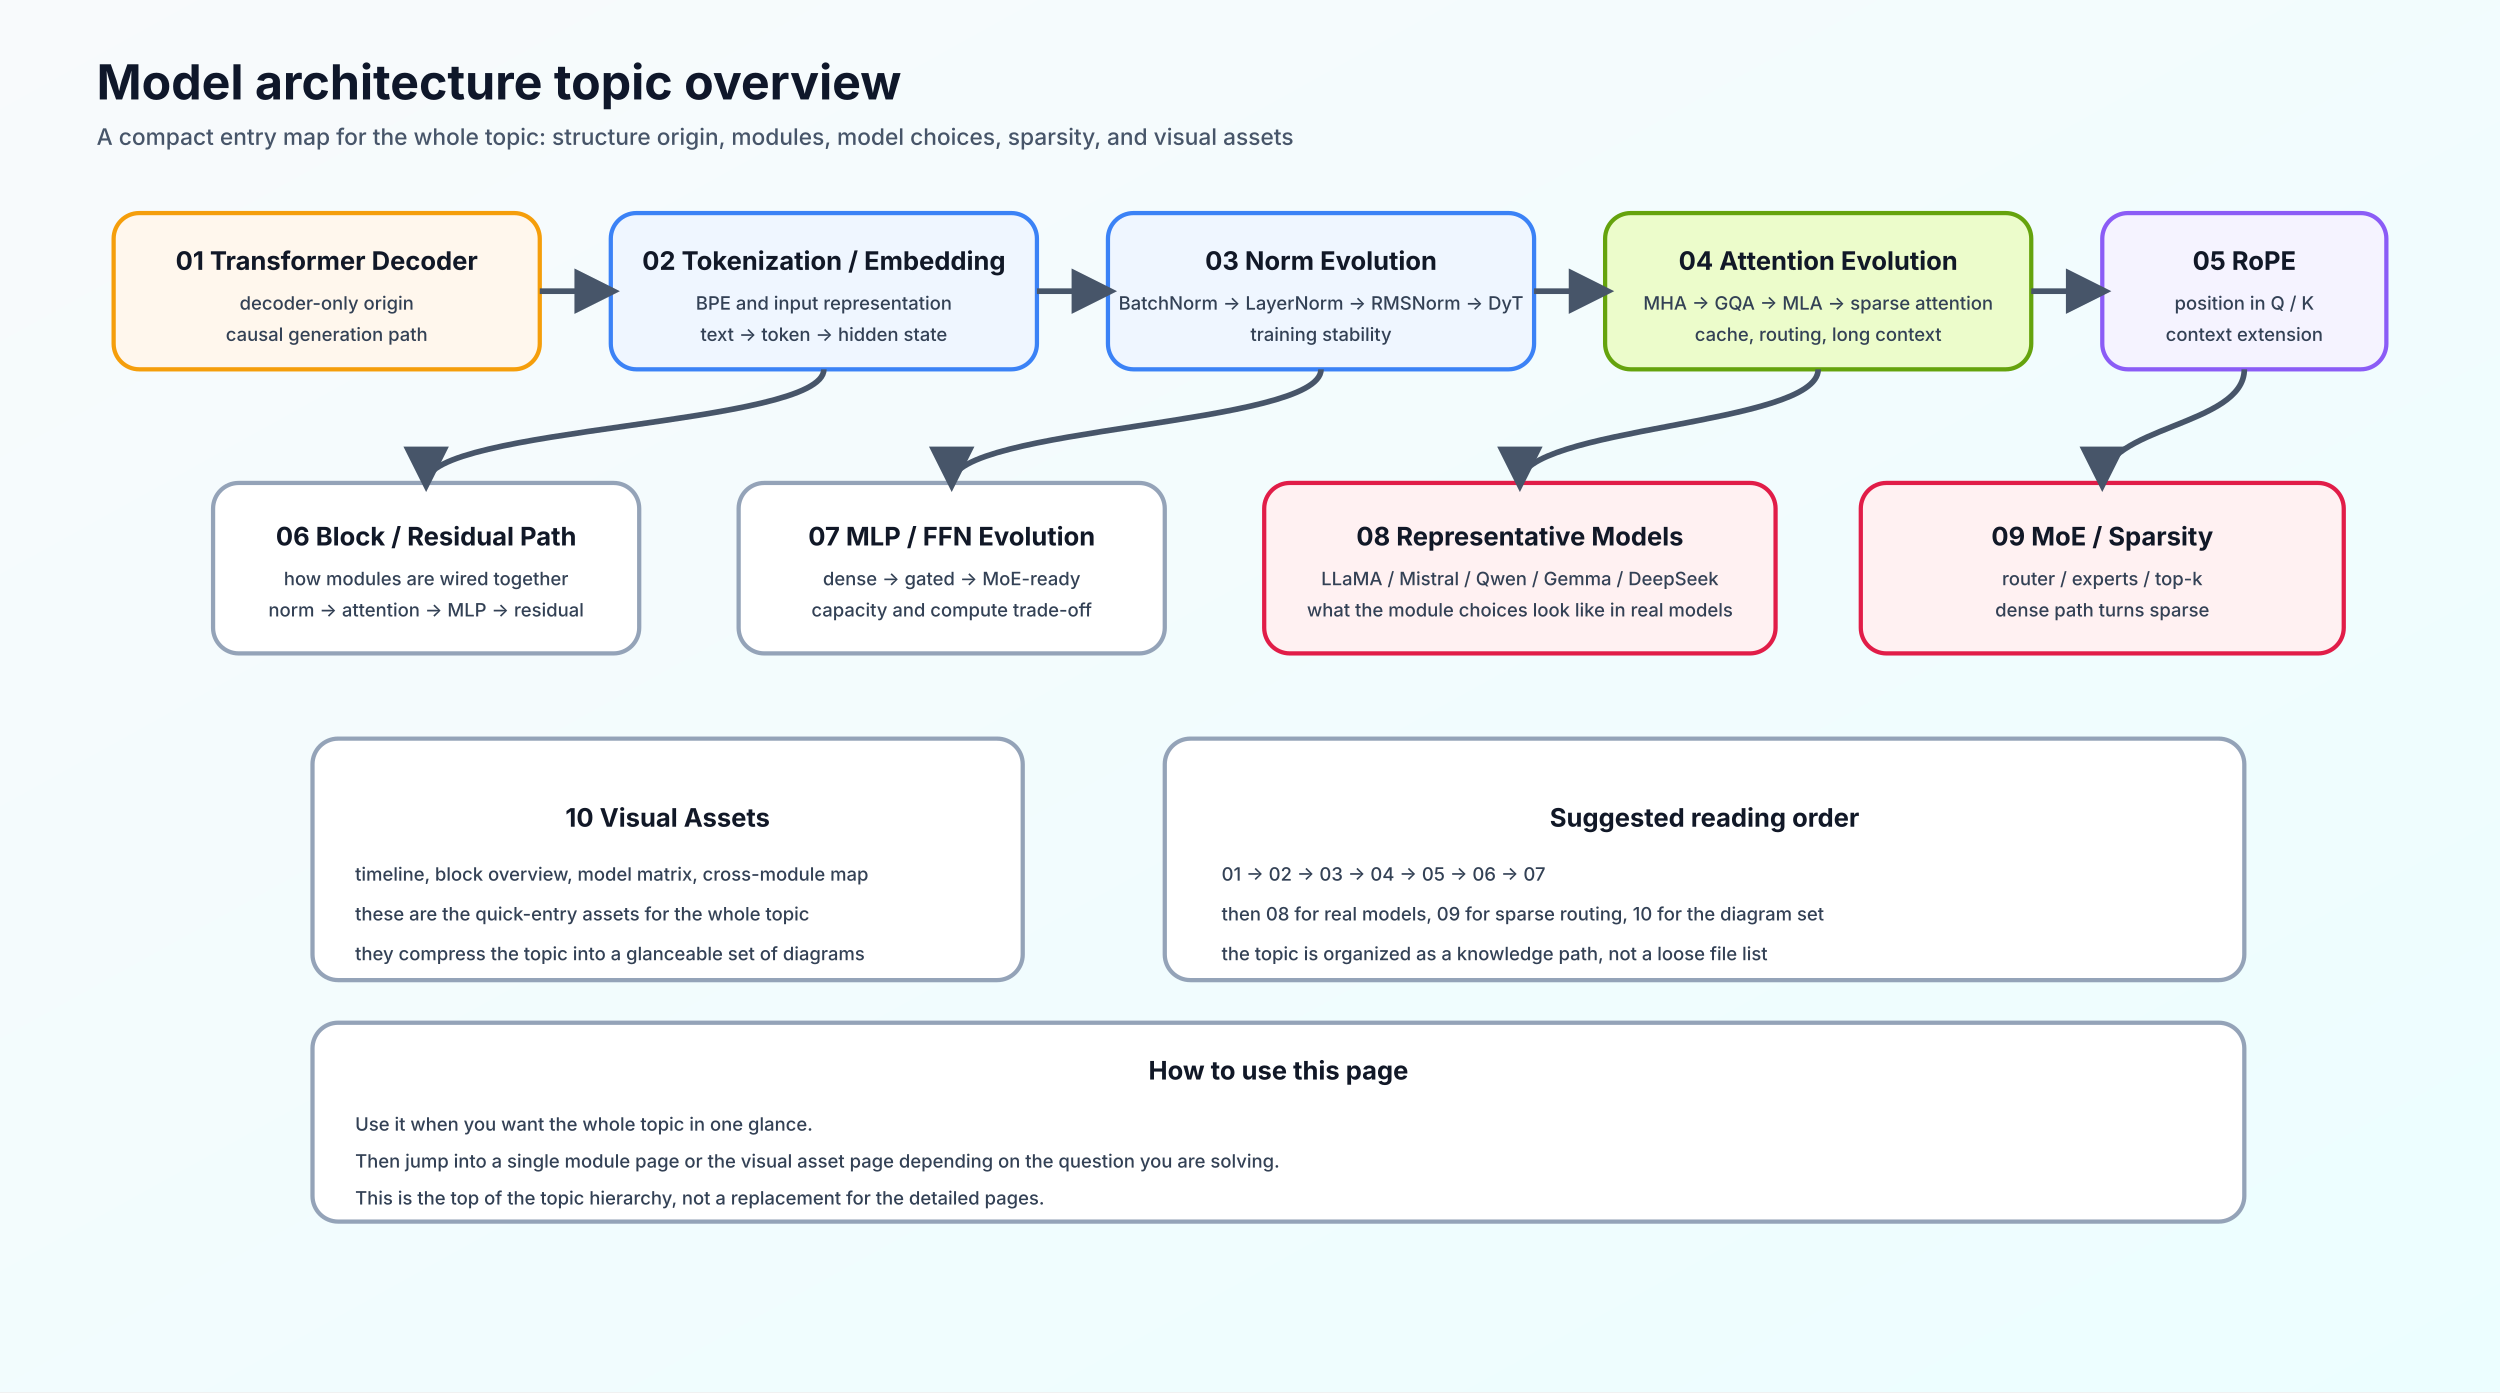
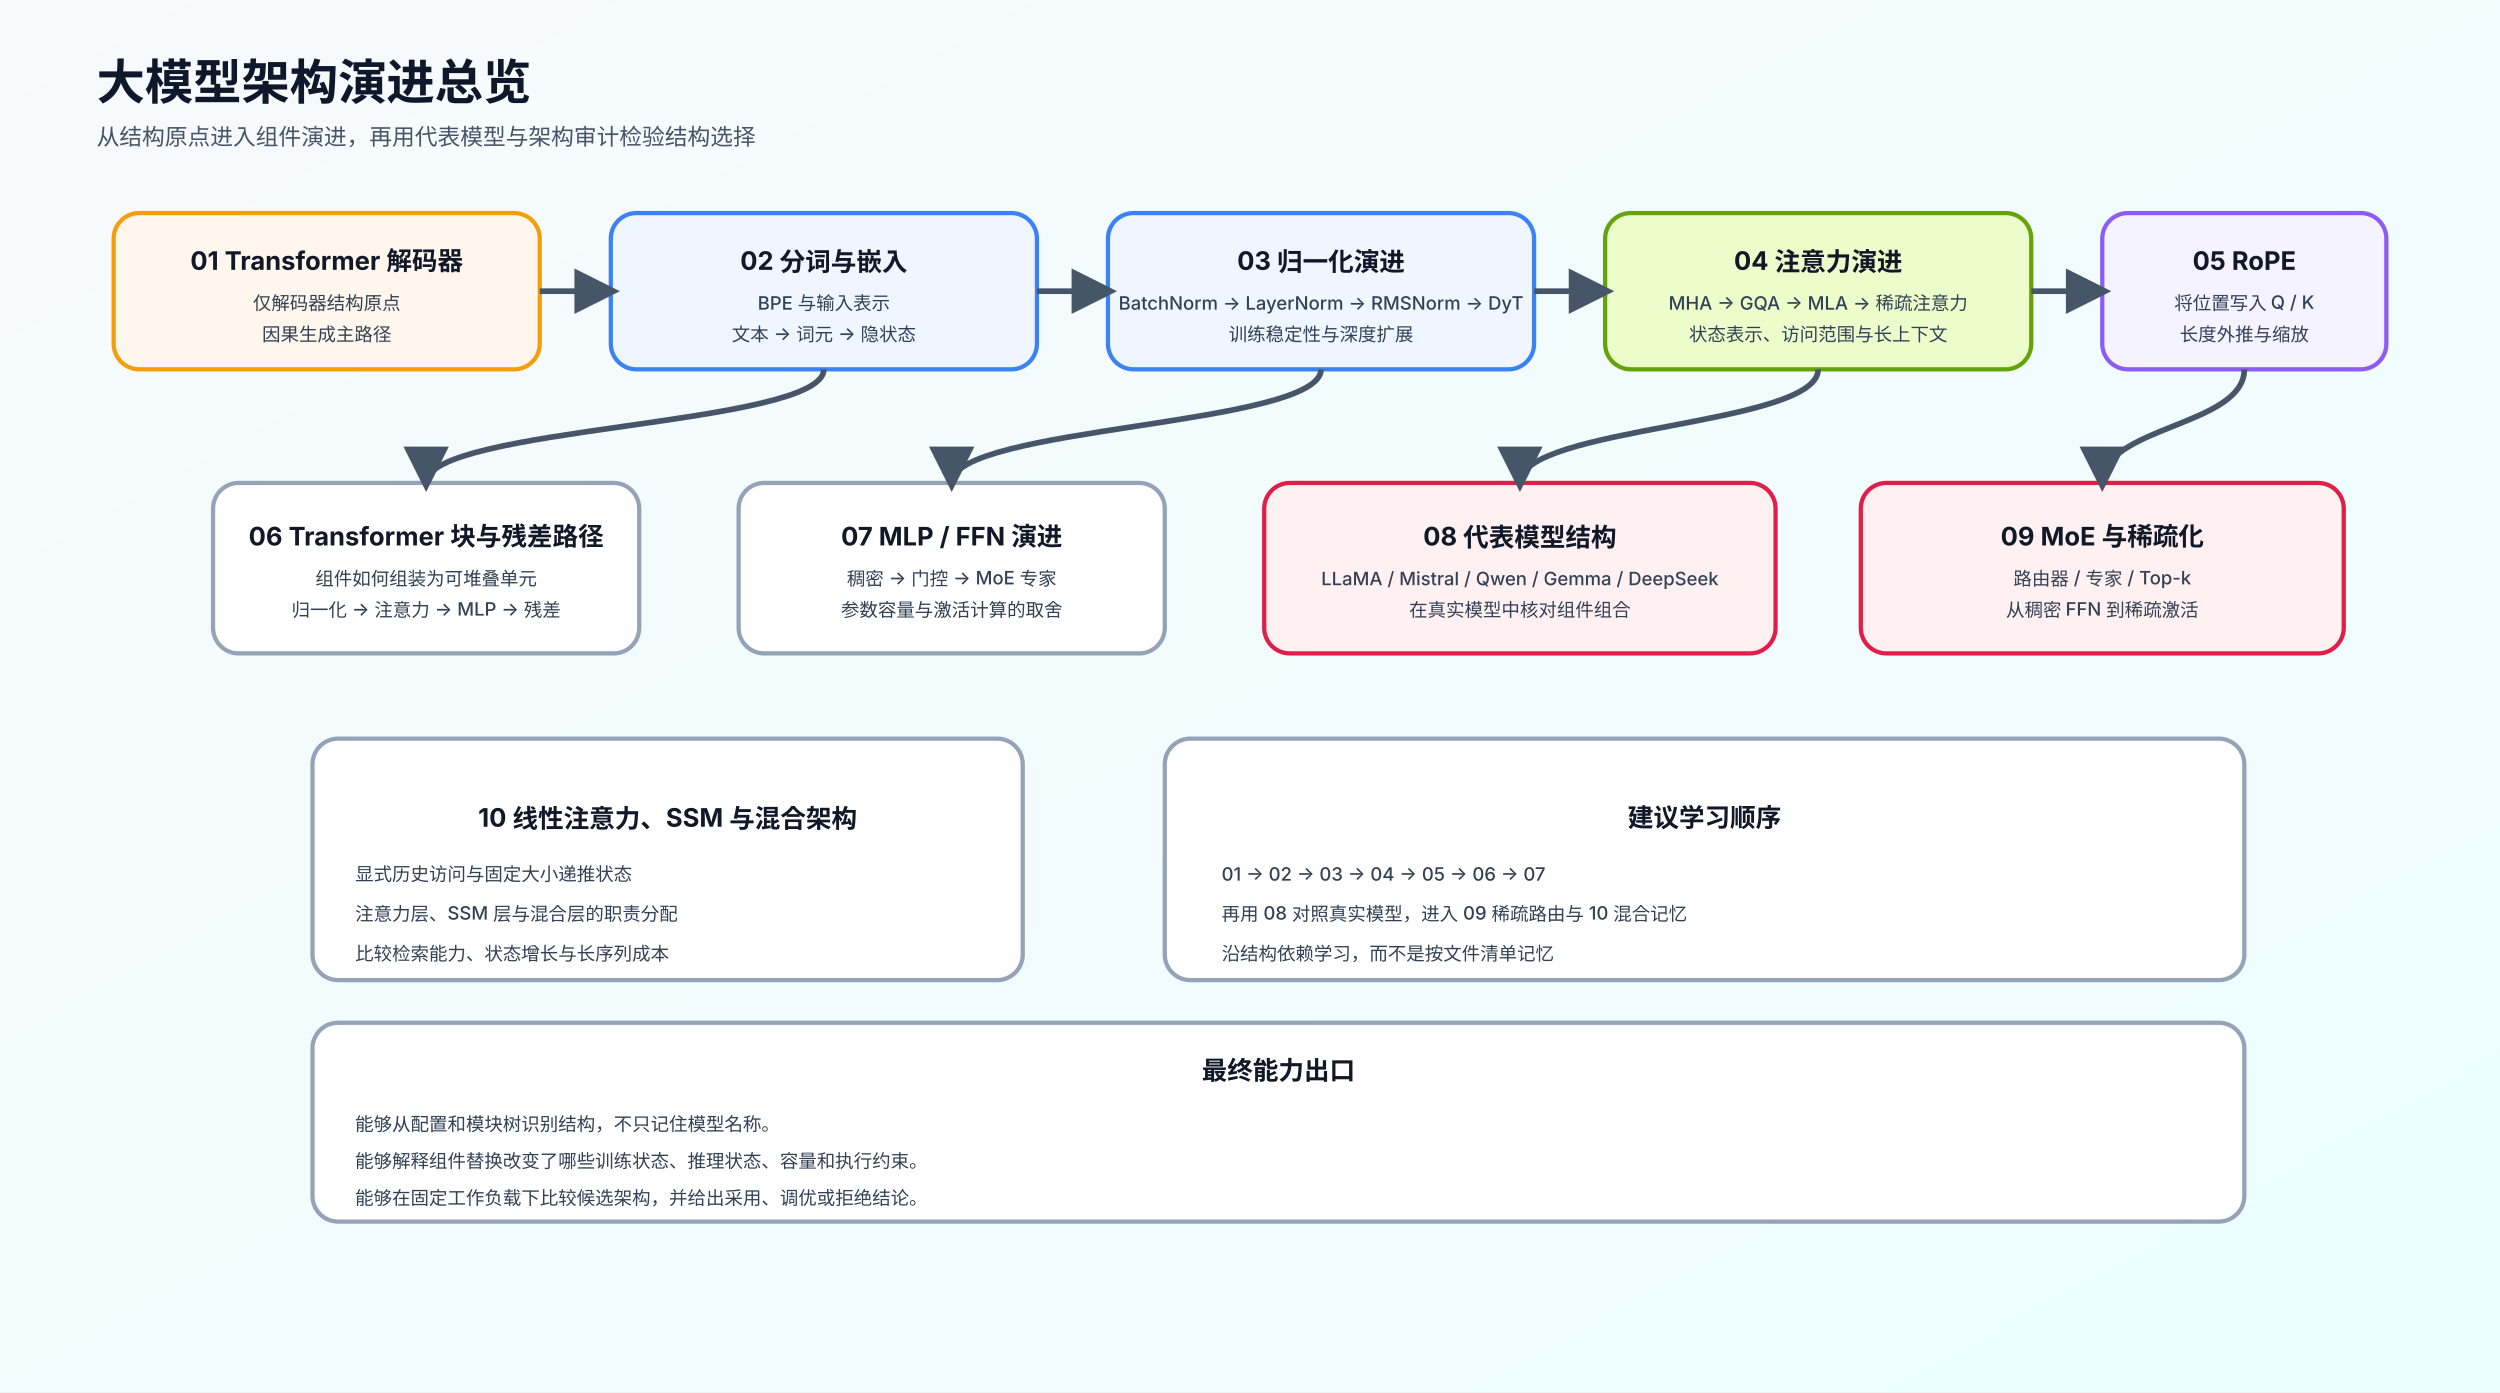
- <svg xmlns="http://www.w3.org/2000/svg" viewBox="0 0 1760 980" role="img" aria-labelledby="title desc">
+ <svg xmlns="http://www.w3.org/2000/svg" width="1760" height="980" viewBox="0 0 1760 980" role="img" aria-labelledby="title desc">
  <defs>
    <linearGradient id="bg" x1="0" x2="1" y1="0" y2="1">
      <stop offset="0%" stop-color="#f8fafc" />
      <stop offset="100%" stop-color="#ecfeff" />
    </linearGradient>
    <style>
      .title { font: 700 34px "Inter", "Noto Sans SC", sans-serif; fill: #0f172a; }
      .sub { font: 500 16px "Inter", "Noto Sans SC", sans-serif; fill: #475569; }
      .box { fill: #ffffff; stroke-width: 3; rx: 18; ry: 18; }
      .label { font: 700 18px "Inter", "Noto Sans SC", sans-serif; fill: #111827; }
      .small { font: 500 13px "Inter", "Noto Sans SC", sans-serif; fill: #334155; }
      .arrow { stroke: #475569; stroke-width: 4; fill: none; marker-end: url(#arrow); }
      .blue { fill: #eff6ff; stroke: #3b82f6; }
      .green { fill: #ecfccb; stroke: #65a30d; }
      .purple { fill: #f5f3ff; stroke: #8b5cf6; }
      .rose { fill: #fff1f2; stroke: #e11d48; }
      .warm { fill: #fff7ed; stroke: #f59e0b; }
      .neutral { fill: #ffffff; stroke: #94a3b8; }
    </style>
    <marker id="arrow" viewBox="0 0 10 10" refX="8" refY="5" markerWidth="8" markerHeight="8" orient="auto">
      <path d="M 0 0 L 10 5 L 0 10 z" fill="#475569" />
    </marker>
  </defs>
  <rect width="1760" height="980" fill="url(#bg)" />
-   <text x="68" y="70" class="title">Model architecture topic overview</text>
-   <text x="68" y="102" class="sub">A compact entry map for the whole topic: structure origin, modules, model choices, sparsity, and visual assets</text>
+   <text x="68" y="70" class="title">大模型架构演进总览</text>
+   <text x="68" y="102" class="sub">从结构原点进入组件演进，再用代表模型与架构审计检验结构选择</text>
  <rect x="80" y="150" width="300" height="110" class="box warm" />
-   <text x="230" y="190" text-anchor="middle" class="label">01 Transformer Decoder</text>
-   <text x="230" y="218" text-anchor="middle" class="small">decoder-only origin</text>
-   <text x="230" y="240" text-anchor="middle" class="small">causal generation path</text>
+   <text x="230" y="190" text-anchor="middle" class="label">01 Transformer 解码器</text>
+   <text x="230" y="218" text-anchor="middle" class="small">仅解码器结构原点</text>
+   <text x="230" y="240" text-anchor="middle" class="small">因果生成主路径</text>
  <rect x="430" y="150" width="300" height="110" class="box blue" />
-   <text x="580" y="190" text-anchor="middle" class="label">02 Tokenization / Embedding</text>
-   <text x="580" y="218" text-anchor="middle" class="small">BPE and input representation</text>
-   <text x="580" y="240" text-anchor="middle" class="small">text -&gt; token -&gt; hidden state</text>
+   <text x="580" y="190" text-anchor="middle" class="label">02 分词与嵌入</text>
+   <text x="580" y="218" text-anchor="middle" class="small">BPE 与输入表示</text>
+   <text x="580" y="240" text-anchor="middle" class="small">文本 → 词元 → 隐状态</text>
  <rect x="780" y="150" width="300" height="110" class="box blue" />
-   <text x="930" y="190" text-anchor="middle" class="label">03 Norm Evolution</text>
+   <text x="930" y="190" text-anchor="middle" class="label">03 归一化演进</text>
  <text x="930" y="218" text-anchor="middle" class="small">BatchNorm -&gt; LayerNorm -&gt; RMSNorm -&gt; DyT</text>
-   <text x="930" y="240" text-anchor="middle" class="small">training stability</text>
+   <text x="930" y="240" text-anchor="middle" class="small">训练稳定性与深度扩展</text>
  <rect x="1130" y="150" width="300" height="110" class="box green" />
-   <text x="1280" y="190" text-anchor="middle" class="label">04 Attention Evolution</text>
-   <text x="1280" y="218" text-anchor="middle" class="small">MHA -&gt; GQA -&gt; MLA -&gt; sparse attention</text>
-   <text x="1280" y="240" text-anchor="middle" class="small">cache, routing, long context</text>
+   <text x="1280" y="190" text-anchor="middle" class="label">04 注意力演进</text>
+   <text x="1280" y="218" text-anchor="middle" class="small">MHA → GQA → MLA → 稀疏注意力</text>
+   <text x="1280" y="240" text-anchor="middle" class="small">状态表示、访问范围与长上下文</text>
  <rect x="1480" y="150" width="200" height="110" class="box purple" />
  <text x="1580" y="190" text-anchor="middle" class="label">05 RoPE</text>
-   <text x="1580" y="218" text-anchor="middle" class="small">position in Q / K</text>
-   <text x="1580" y="240" text-anchor="middle" class="small">context extension</text>
+   <text x="1580" y="218" text-anchor="middle" class="small">将位置写入 Q / K</text>
+   <text x="1580" y="240" text-anchor="middle" class="small">长度外推与缩放</text>
  <path d="M 380 205 L 430 205" class="arrow" />
  <path d="M 730 205 L 780 205" class="arrow" />
  <path d="M 1080 205 L 1130 205" class="arrow" />
  <path d="M 1430 205 L 1480 205" class="arrow" />
  <rect x="150" y="340" width="300" height="120" class="box neutral" />
-   <text x="300" y="384" text-anchor="middle" class="label">06 Block / Residual Path</text>
-   <text x="300" y="412" text-anchor="middle" class="small">how modules are wired together</text>
-   <text x="300" y="434" text-anchor="middle" class="small">norm -&gt; attention -&gt; MLP -&gt; residual</text>
+   <text x="300" y="384" text-anchor="middle" class="label">06 Transformer 块与残差路径</text>
+   <text x="300" y="412" text-anchor="middle" class="small">组件如何组装为可堆叠单元</text>
+   <text x="300" y="434" text-anchor="middle" class="small">归一化 → 注意力 → MLP → 残差</text>
  <rect x="520" y="340" width="300" height="120" class="box neutral" />
-   <text x="670" y="384" text-anchor="middle" class="label">07 MLP / FFN Evolution</text>
-   <text x="670" y="412" text-anchor="middle" class="small">dense -&gt; gated -&gt; MoE-ready</text>
-   <text x="670" y="434" text-anchor="middle" class="small">capacity and compute trade-off</text>
+   <text x="670" y="384" text-anchor="middle" class="label">07 MLP / FFN 演进</text>
+   <text x="670" y="412" text-anchor="middle" class="small">稠密 → 门控 → MoE 专家</text>
+   <text x="670" y="434" text-anchor="middle" class="small">参数容量与激活计算的取舍</text>
  <rect x="890" y="340" width="360" height="120" class="box rose" />
-   <text x="1070" y="384" text-anchor="middle" class="label">08 Representative Models</text>
+   <text x="1070" y="384" text-anchor="middle" class="label">08 代表模型结构</text>
  <text x="1070" y="412" text-anchor="middle" class="small">LLaMA / Mistral / Qwen / Gemma / DeepSeek</text>
-   <text x="1070" y="434" text-anchor="middle" class="small">what the module choices look like in real models</text>
+   <text x="1070" y="434" text-anchor="middle" class="small">在真实模型中核对组件组合</text>
  <rect x="1310" y="340" width="340" height="120" class="box rose" />
-   <text x="1480" y="384" text-anchor="middle" class="label">09 MoE / Sparsity</text>
-   <text x="1480" y="412" text-anchor="middle" class="small">router / experts / top-k</text>
-   <text x="1480" y="434" text-anchor="middle" class="small">dense path turns sparse</text>
+   <text x="1480" y="384" text-anchor="middle" class="label">09 MoE 与稀疏化</text>
+   <text x="1480" y="412" text-anchor="middle" class="small">路由器 / 专家 / Top-k</text>
+   <text x="1480" y="434" text-anchor="middle" class="small">从稠密 FFN 到稀疏激活</text>
  <path d="M 580 260 C 580 300 300 300 300 340" class="arrow" />
  <path d="M 930 260 C 930 300 670 300 670 340" class="arrow" />
  <path d="M 1280 260 C 1280 300 1070 300 1070 340" class="arrow" />
  <path d="M 1580 260 C 1580 300 1480 300 1480 340" class="arrow" />
  <rect x="220" y="520" width="500" height="170" class="box neutral" />
-   <text x="470" y="582" text-anchor="middle" class="label">10 Visual Assets</text>
-   <text x="250" y="620" class="small">timeline, block overview, model matrix, cross-module map</text>
-   <text x="250" y="648" class="small">these are the quick-entry assets for the whole topic</text>
-   <text x="250" y="676" class="small">they compress the topic into a glanceable set of diagrams</text>
+   <text x="470" y="582" text-anchor="middle" class="label">10 线性注意力、SSM 与混合架构</text>
+   <text x="250" y="620" class="small">显式历史访问与固定大小递推状态</text>
+   <text x="250" y="648" class="small">注意力层、SSM 层与混合层的职责分配</text>
+   <text x="250" y="676" class="small">比较检索能力、状态增长与长序列成本</text>
  <rect x="820" y="520" width="760" height="170" class="box neutral" />
-   <text x="1200" y="582" text-anchor="middle" class="label">Suggested reading order</text>
-   <text x="860" y="620" class="small">01 -&gt; 02 -&gt; 03 -&gt; 04 -&gt; 05 -&gt; 06 -&gt; 07</text>
-   <text x="860" y="648" class="small">then 08 for real models, 09 for sparse routing, 10 for the diagram set</text>
-   <text x="860" y="676" class="small">the topic is organized as a knowledge path, not a loose file list</text>
+   <text x="1200" y="582" text-anchor="middle" class="label">建议学习顺序</text>
+   <text x="860" y="620" class="small">01 → 02 → 03 → 04 → 05 → 06 → 07</text>
+   <text x="860" y="648" class="small">再用 08 对照真实模型，进入 09 稀疏路由与 10 混合记忆</text>
+   <text x="860" y="676" class="small">沿结构依赖学习，而不是按文件清单记忆</text>
  <rect x="220" y="720" width="1360" height="140" class="box neutral" />
-   <text x="900" y="760" text-anchor="middle" class="label">How to use this page</text>
-   <text x="250" y="796" class="small">Use it when you want the whole topic in one glance.</text>
-   <text x="250" y="822" class="small">Then jump into a single module page or the visual asset page depending on the question you are solving.</text>
-   <text x="250" y="848" class="small">This is the top of the topic hierarchy, not a replacement for the detailed pages.</text>
+   <text x="900" y="760" text-anchor="middle" class="label">最终能力出口</text>
+   <text x="250" y="796" class="small">能够从配置和模块树识别结构，不只记住模型名称。</text>
+   <text x="250" y="822" class="small">能够解释组件替换改变了哪些训练状态、推理状态、容量和执行约束。</text>
+   <text x="250" y="848" class="small">能够在固定工作负载下比较候选架构，并给出采用、调优或拒绝结论。</text>
</svg>
